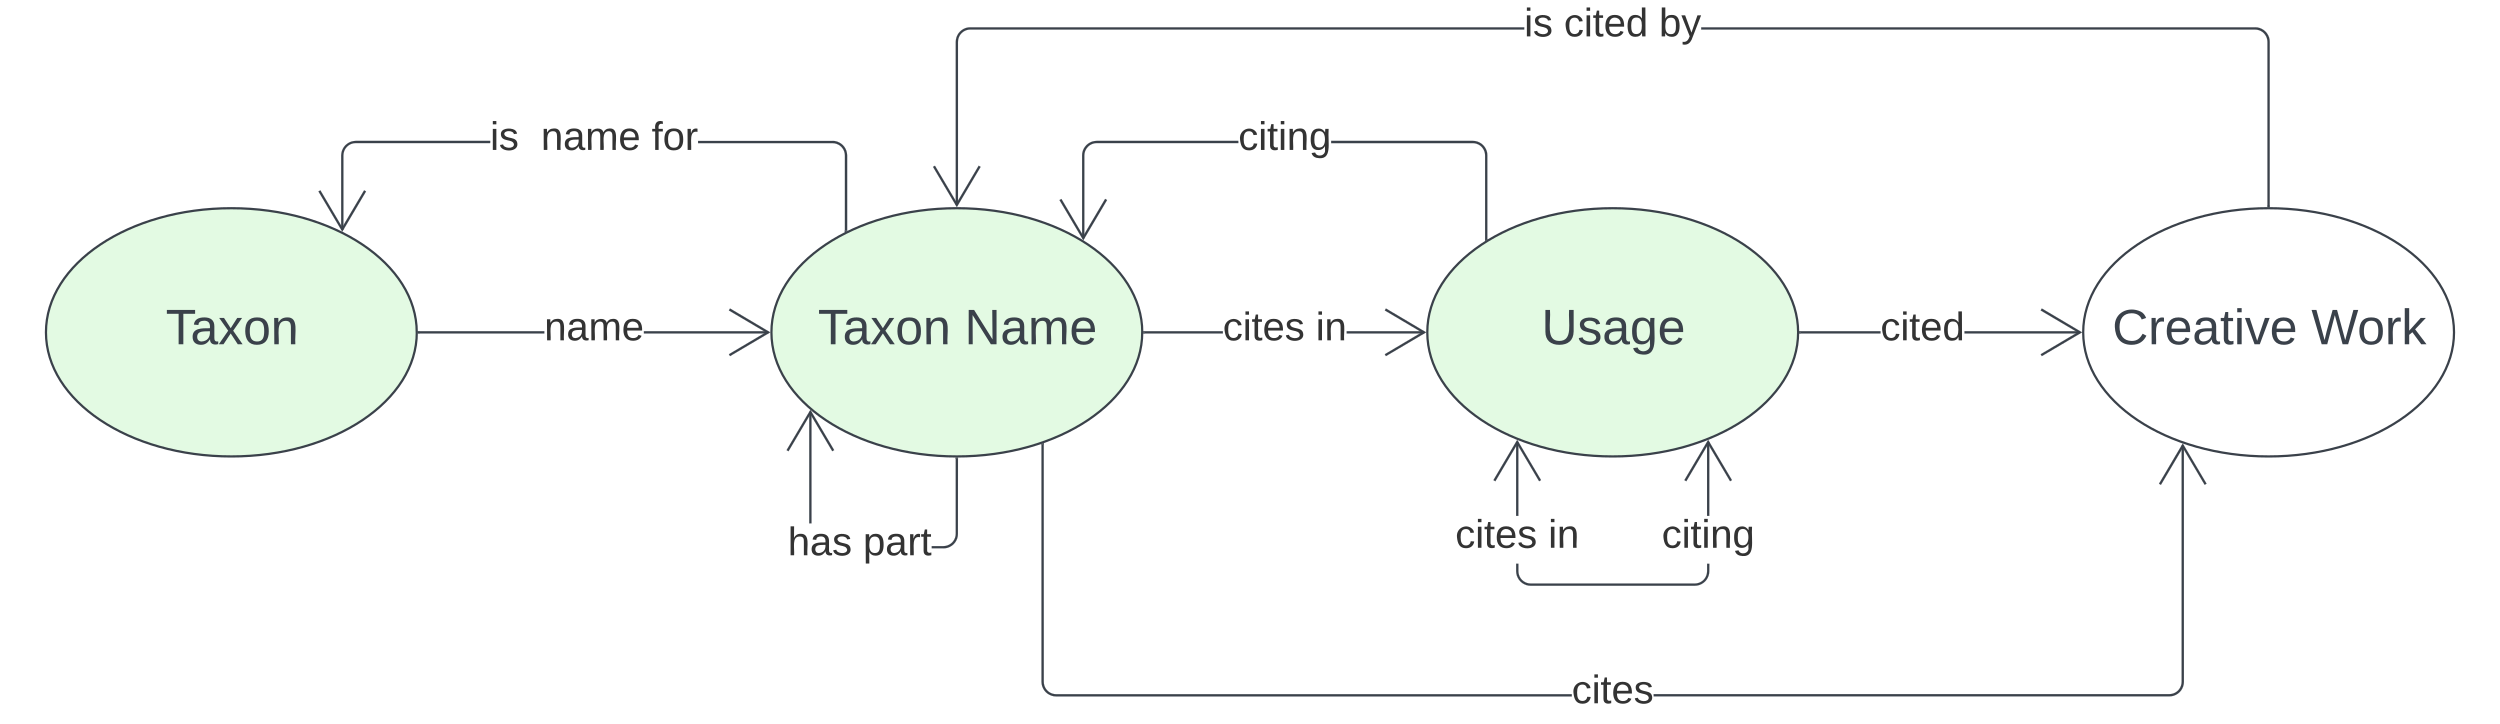
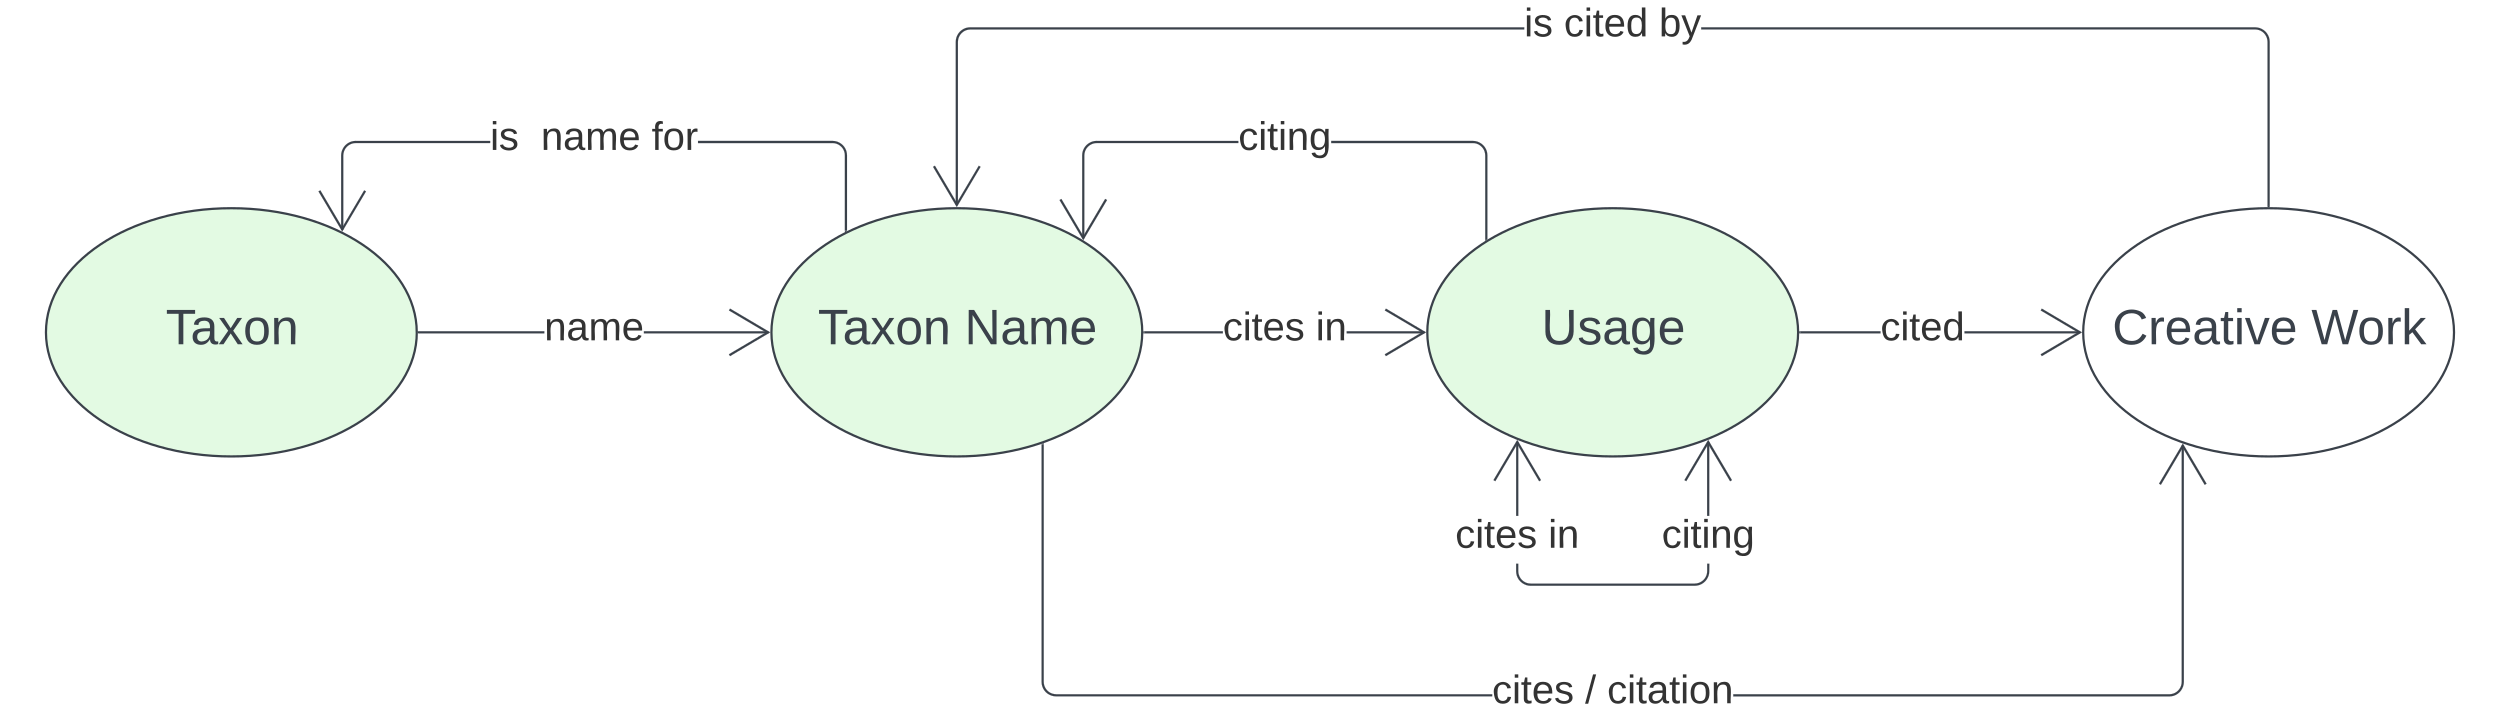
<svg xmlns="http://www.w3.org/2000/svg" xmlns:ns1="lucid" xmlns:xlink="http://www.w3.org/1999/xlink" width="1114.61" height="322.67">
  <g transform="translate(164.5797 -1384.667)" ns1:page-tab-id="HL~FUUcs325_">
    <path d="M-500 1000h1500v1000H-500z" fill="#fff" />
    <path d="M929.53 1532.84c0 30.56-37 55.33-82.67 55.33-45.65 0-82.66-24.77-82.66-55.33s37-55.34 82.66-55.34 82.67 24.78 82.67 55.34z" stroke="#3a414a" fill="#fff" />
    <use xlink:href="#a" transform="matrix(1,0,0,1,769.197,1482.503) translate(8 55.65278)" />
    <use xlink:href="#b" transform="matrix(1,0,0,1,769.197,1482.503) translate(96.7037 55.65278)" />
    <path d="M21.25 1532.84c0 30.56-37 55.33-82.66 55.33-45.67 0-82.68-24.77-82.68-55.33s37-55.34 82.67-55.34c45.64 0 82.65 24.78 82.65 55.34z" stroke="#3a414a" fill="#e3fae3" />
    <use xlink:href="#c" transform="matrix(1,0,0,1,-139.0797,1482.503) translate(48.40123 55.65278)" />
    <path d="M637.1 1532.84c0 30.56-37 55.33-82.66 55.33s-82.67-24.77-82.67-55.33 37-55.34 82.67-55.34c45.65 0 82.66 24.78 82.66 55.34z" stroke="#3a414a" fill="#e3fae3" />
    <use xlink:href="#d" transform="matrix(1,0,0,1,476.7714,1482.503) translate(45.9321 55.65278)" />
    <path d="M344.68 1532.84c0 30.56-37 55.33-82.67 55.33-45.64 0-82.65-24.77-82.65-55.33s37-55.34 82.66-55.34c45.67 0 82.68 24.78 82.68 55.34z" stroke="#3a414a" fill="#e3fae3" />
    <use xlink:href="#e" transform="matrix(1,0,0,1,184.3458,1482.503) translate(15.74691 55.65278)" />
    <use xlink:href="#f" transform="matrix(1,0,0,1,184.3458,1482.503) translate(81.11728 55.65278)" />
-     <path d="M78.1 1533.34H22.25v-1H78.1zm99.84 0H122.5v-1h55.44z" stroke="#3a414a" stroke-width=".05" fill="#3a414a" />
-     <path d="M22.27 1533.34h-.53v-1h.53z" fill="#3a414a" />
-     <path d="M22.3 1533.36h-.6l.03-.52-.02-.53h.6zm-.54-1l.02.48-.02.47h.48v-.94zM178.84 1532.84l-17.94 10.6-.5-.85 16.48-9.76-16.5-9.75.52-.88z" stroke="#3a414a" stroke-width=".05" fill="#3a414a" />
+     <path d="M78.1 1533.3H22.25v-.94H78.1zm99.84 0H122.5v-.94h55.44z" stroke="#3a414a" stroke-width=".05" fill="#3a414a" />
+     <path d="M22.27 1533.3h-.53v-.94h.53z" fill="#3a414a" />
+     <path stroke="#3a414a" stroke-width=".05" fill="#3a414a" />
+     <path d="M178.8 1532.84l-17.9 10.6-.5-.83 16.53-9.76-16.52-9.77.5-.82z" stroke="#3a414a" stroke-width=".05" fill="#3a414a" />
    <use xlink:href="#g" transform="matrix(1,0,0,1,78.1022,1522.17) translate(0 14.22222)" />
-     <path d="M380.62 1533.34h-34.94v-1h34.94zm89.74 0h-34.53v-1h34.53z" stroke="#3a414a" stroke-width=".05" fill="#3a414a" />
-     <path d="M345.7 1533.34h-.54l.02-.5v-.5h.5z" fill="#3a414a" />
-     <path d="M345.72 1533.36h-.58v-1.05h.58zm-.53-1v.95h.47v-.94zM471.27 1532.84l-17.94 10.6-.5-.85 16.48-9.76-16.48-9.75.5-.88z" stroke="#3a414a" stroke-width=".05" fill="#3a414a" />
+     <path d="M380.62 1533.3h-34.94v-.94h34.94zm89.74 0h-34.53v-.94h34.53z" stroke="#3a414a" stroke-width=".05" fill="#3a414a" />
+     <path d="M345.7 1533.3h-.53v-.94h.52z" fill="#3a414a" />
+     <path stroke="#3a414a" stroke-width=".05" fill="#3a414a" />
+     <path d="M471.22 1532.84l-17.9 10.6-.5-.83 16.54-9.76-16.53-9.77.5-.82z" stroke="#3a414a" stroke-width=".05" fill="#3a414a" />
    <use xlink:href="#h" transform="matrix(1,0,0,1,380.6204,1522.17) translate(0.005 14.22222)" />
    <use xlink:href="#i" transform="matrix(1,0,0,1,380.6204,1522.17) translate(41.4371 14.22222)" />
-     <path d="M597.5 1639.35l-.08 1-.24 1-.4.94-.52.86-.66.77-.78.66-.87.53-.94.4-.98.23-1 .07h-73.17l-1-.07-1-.24-.93-.4-.87-.53-.78-.67-.66-.78-.52-.87-.4-.94-.23-1-.08-1V1636h1v3.3l.07.9.2.83.33.8.45.74.56.65.66.56.73.45.8.33.84.2.9.07h73.08l.88-.07.84-.2.8-.33.73-.45.66-.56.55-.65.45-.74.33-.8.2-.84.07-.9v-3.3h1zm0-24.68h-1v-32.98h1zm-85.13 0h-1v-32.98h1z" stroke="#3a414a" stroke-width=".05" fill="#3a414a" />
-     <path d="M607.6 1598.72l-.85.5-9.75-16.48-9.75 16.5-.86-.52 10.6-17.94zM522.48 1598.72l-.86.5-9.75-16.48-9.75 16.5-.86-.52 10.6-17.94z" stroke="#3a414a" stroke-width=".05" fill="#3a414a" />
+     <path d="M597.48 1639.35l-.08 1-.24 1-.4.92-.52.87-.66.77-.77.67-.86.53-.94.4-1 .23-.98.08h-73.17l-1-.07-.98-.24-.94-.4-.87-.53-.77-.66-.67-.76-.53-.87-.4-.93-.23-1-.08-1V1636h.94v3.32l.07.88.22.84.33.8.45.74.56.66.66.56.74.46.8.33.85.2.9.06h73.08l.9-.07.83-.2.8-.34.75-.46.66-.56.57-.66.45-.74.34-.8.2-.84.07-.88V1636h.95zm0-24.68h-.95v-32.98h.95zm-85.14 0h-.95v-32.98h.94z" stroke="#3a414a" stroke-width=".05" fill="#3a414a" />
+     <path d="M607.6 1598.73l-.83.5-9.77-16.54-9.77 16.52-.82-.5 10.6-17.9zM522.46 1598.73l-.82.5-9.77-16.54-9.77 16.52-.82-.5 10.6-17.9z" stroke="#3a414a" stroke-width=".05" fill="#3a414a" />
    <use xlink:href="#h" transform="matrix(1,0,0,1,484.2644,1614.667) translate(0 14.22222)" />
    <use xlink:href="#i" transform="matrix(1,0,0,1,484.2644,1614.667) translate(41.4321 14.22222)" />
    <use xlink:href="#j" transform="matrix(1,0,0,1,576.3102,1614.667) translate(0.005 14.22222)" />
-     <path d="M673.83 1533.34H638.1v-1h35.73zm88.96 0h-51.5v-1h51.5z" stroke="#3a414a" stroke-width=".05" fill="#3a414a" />
-     <path d="M638.12 1533.34h-.53v-1h.52z" fill="#3a414a" />
-     <path d="M638.14 1533.36h-.58l.02-.52v-.53h.56zm-.52-1v.95h.47v-.94zM763.7 1532.84l-17.95 10.6-.5-.85 16.48-9.76-16.5-9.75.52-.88z" stroke="#3a414a" stroke-width=".05" fill="#3a414a" />
+     <path d="M673.83 1533.3H638.1v-.94h35.73zm88.96 0h-51.5v-.94h51.5z" stroke="#3a414a" stroke-width=".05" fill="#3a414a" />
+     <path d="M638.12 1533.3h-.53v-.94h.52z" fill="#3a414a" />
+     <path stroke="#3a414a" stroke-width=".05" fill="#3a414a" />
+     <path d="M763.65 1532.84l-17.9 10.6-.5-.83 16.53-9.76-16.52-9.77.48-.82z" stroke="#3a414a" stroke-width=".05" fill="#3a414a" />
    <use xlink:href="#k" transform="matrix(1,0,0,1,673.831,1522.17) translate(0 14.22222)" />
-     <path d="M493.08 1447.54l1 .24.94.4.87.52.76.66.66.78.54.87.4.95.23 1 .06 1v37.35h-1v-37.32l-.06-.88-.2-.84-.34-.8-.45-.73-.55-.66-.65-.56-.74-.44-.8-.33-.83-.2-.88-.07h-63.13v-1h63.16zm-105.54.92H324.4l-.87.07-.84.2-.8.33-.74.45-.66.57-.56.66-.45.73-.34.8-.2.84-.07.88v36.9h-1v-36.94l.07-1 .24-1 .4-.93.53-.86.66-.78.77-.66.87-.53.94-.4 1-.23 1-.08h63.16z" stroke="#3a414a" stroke-width=".05" fill="#3a414a" />
-     <path d="M498.56 1491.48l-1 .64v-.83h1z" fill="#3a414a" />
-     <path d="M498.6 1491.5l-1.06.67v-.9h1.05zm-1-.18v.76l.94-.6v-.16zM329 1473.86l-10.6 17.94-10.62-17.94.86-.5 9.75 16.48 9.74-16.5z" stroke="#3a414a" stroke-width=".05" fill="#3a414a" />
+     <path d="M493.08 1447.56l1 .24.93.4.87.52.77.66.67.77.54.87.4.94.22 1 .08.98v37.36h-.95v-37.32l-.08-.88-.2-.85-.33-.8-.47-.74-.56-.64-.66-.57-.73-.46-.8-.33-.84-.2-.88-.06h-63.13v-.95h63.16zm-105.54.88H324.4l-.87.07-.85.2-.8.34-.74.45-.65.56-.58.65-.45.75-.33.8-.2.85-.07.88v36.9h-.95v-36.94l.07-1 .23-.98.4-.94.52-.87.66-.77.78-.66.87-.53.94-.4.98-.24 1-.07h63.16z" stroke="#3a414a" stroke-width=".05" fill="#3a414a" />
+     <path d="M498.54 1491.5l-.95.6v-.8h.94z" fill="#3a414a" />
+     <path stroke="#3a414a" stroke-width=".05" fill="#3a414a" />
+     <path d="M328.98 1473.85l-10.6 17.9-10.58-17.9.82-.5 9.77 16.54 9.76-16.54z" stroke="#3a414a" stroke-width=".05" fill="#3a414a" />
    <use xlink:href="#j" transform="matrix(1,0,0,1,387.5365,1437.294) translate(0 14.22222)" />
-     <path d="M207.6 1447.54l1 .24.94.4.87.52.78.66.67.78.53.87.4.95.23 1 .1 1v33.5h-1V1454l-.08-.88-.2-.84-.33-.8-.46-.73-.56-.66-.66-.56-.74-.44-.8-.33-.83-.2-.88-.07h-59.93v-1h59.97zm-153.65.92H-5.97l-.88.07-.84.2-.8.33-.72.45-.66.57-.56.66-.45.73-.32.8-.2.84-.07.88v33.07h-1v-33.1l.1-1 .23-1 .4-.94.52-.86.66-.78.8-.66.86-.53.94-.4 1-.23 1-.08h59.95z" stroke="#3a414a" stroke-width=".05" fill="#3a414a" />
-     <path d="M213.1 1487.72l-1 .48v-.75h1z" fill="#3a414a" />
-     <path d="M213.1 1487.73l-1.04.5v-.8h1.05zm-1-.26v.7l.96-.47v-.23zM-1.38 1470.02l-10.6 17.94-10.62-17.94.86-.5L-12 1486l9.76-16.5z" stroke="#3a414a" stroke-width=".05" fill="#3a414a" />
+     <path d="M207.6 1447.56l1 .24.93.4.86.52.77.66.66.77.53.87.4.94.22 1 .08.98v33.52h-.95v-33.48l-.06-.88-.2-.85-.33-.8-.44-.74-.57-.64-.67-.57-.74-.46-.8-.33-.85-.2-.88-.06h-59.93v-.95h59.97zm-153.65.88H-5.97l-.9.07-.83.2-.8.34-.74.45-.66.56-.56.65-.45.75-.34.8-.2.85-.08.88v33.07h-.95v-33.1l.08-1 .25-1 .4-.93.52-.87.66-.77.77-.66.87-.53.94-.4 1-.24 1-.07h59.95z" stroke="#3a414a" stroke-width=".05" fill="#3a414a" />
+     <path d="M213.06 1487.73l-.95.46v-.75h.96z" fill="#3a414a" />
+     <path stroke="#3a414a" stroke-width=".05" fill="#3a414a" />
+     <path d="M-1.4 1470l-10.6 17.9-10.58-17.9.82-.48 9.77 16.53 9.78-16.53z" stroke="#3a414a" stroke-width=".05" fill="#3a414a" />
    <use xlink:href="#l" transform="matrix(1,0,0,1,53.95252,1437.294) translate(0 14.22222)" />
    <use xlink:href="#m" transform="matrix(1,0,0,1,53.95252,1437.294) translate(22.66667 14.22222)" />
    <use xlink:href="#n" transform="matrix(1,0,0,1,53.95252,1437.294) translate(72 14.22222)" />
-     <path d="M300.78 1688.65l.07.88.2.84.33.8.45.73.56.65.65.57.73.45.8.33.84.2.88.07h229.9v1H306.25l-1-.08-1-.25-.93-.4-.87-.52-.78-.67-.66-.77-.53-.88-.4-.94-.24-1-.08-1v-105.8h1zm508.32.04l-.08.98-.24 1-.4.94-.52.87-.66.76-.78.67-.87.53-.94.4-1 .23-.98.07H572.7v-1h229.88l.88-.07.84-.2.8-.33.73-.45.66-.56.55-.66.45-.74.33-.8.2-.83.07-.88V1583.3h1z" stroke="#3a414a" stroke-width=".05" fill="#3a414a" />
-     <path d="M300.78 1582.9h-1v-.35l1-.34z" fill="#3a414a" />
-     <path d="M300.8 1582.92h-1.05v-.4l1.06-.35zm-1-.35v.3h.95v-.63zM819.2 1600.32l-.85.5-9.75-16.48-9.75 16.5-.86-.52 10.6-17.94z" stroke="#3a414a" stroke-width=".05" fill="#3a414a" />
-     <use xlink:href="#o" transform="matrix(1,0,0,1,536.1921,1684) translate(0 14.22222)" />
-     <path d="M841.88 1396.9l1 .25.94.4.86.52.78.67.66.77.54.88.4.94.23 1 .06 1v73.18h-1v-73.15l-.07-.88-.2-.84-.34-.8-.45-.73-.55-.65-.65-.57-.74-.45-.8-.33-.84-.2-.88-.07H593.9v-1h246.98zm-326.9.93H268.03l-.88.07-.84.2-.78.33-.74.45-.65.56-.57.66-.45.74-.32.8-.2.83-.07.88v72.74h-1v-72.8l.1-.98.23-1 .4-.94.52-.87.67-.76.77-.67.86-.53.94-.4 1-.23 1-.07h246.98z" stroke="#3a414a" stroke-width=".05" fill="#3a414a" />
-     <path d="M847.36 1477.02l-.5-.02-.5.02v-.53h1z" fill="#3a414a" />
-     <path d="M847.4 1477.04h-1.06v-.58h1.05zm-1-.52v.47l.46-.02h.48v-.46zM272.62 1459.06l-10.6 17.94-10.62-17.94.86-.5 9.75 16.48 9.76-16.5z" stroke="#3a414a" stroke-width=".05" fill="#3a414a" />
-     <use xlink:href="#p" transform="matrix(1,0,0,1,514.9813,1386.667) translate(0 14.22222)" />
-     <use xlink:href="#q" transform="matrix(1,0,0,1,514.9813,1386.667) translate(17.7284 14.22222)" />
-     <use xlink:href="#r" transform="matrix(1,0,0,1,514.9813,1386.667) translate(60.14815 14.22222)" />
-     <path d="M262.5 1622.7l-.07 1-.23.98-.4.94-.53.87-.66.77-.77.66-.87.53-.94.4-1 .23-1 .07h-5.2v-1h5.17l.87-.07.84-.2.8-.33.74-.45.66-.56.56-.66.45-.73.34-.8.2-.84.07-.88v-33.48h1zm-65.28-4.7h-1v-49.7h1z" stroke="#3a414a" stroke-width=".05" fill="#3a414a" />
-     <path d="M262 1588.67l.5-.02v.53h-1v-.53z" fill="#3a414a" />
-     <path d="M262 1588.64h.54v.57h-1.05v-.57zm-.46.52h.95v-.48h-.96zM207.33 1585.34l-.86.5-9.75-16.47-9.75 16.48-.86-.5 10.62-17.95z" stroke="#3a414a" stroke-width=".05" fill="#3a414a" />
+     <path d="M300.75 1688.65l.07.88.2.84.34.8.45.74.57.67.66.57.74.45.8.32.85.2.88.07h194.4v.94H306.25l-1-.08-.98-.23-.94-.4-.87-.52-.77-.65-.66-.78-.53-.86-.38-.93-.24-1-.07-1v-105.8h.95zm508.32.03l-.08 1-.24 1-.4.93-.52.87-.66.78-.77.66-.86.54-.94.4-1 .22-.98.08H608.2v-.95h194.38l.88-.08.84-.2.8-.33.75-.46.65-.57.57-.66.45-.73.33-.8.2-.84.07-.88V1583.3h.95z" stroke="#3a414a" stroke-width=".05" fill="#3a414a" />
+     <path d="M300.75 1582.9h-.94v-.36l.95-.33z" fill="#3a414a" />
+     <path stroke="#3a414a" stroke-width=".05" fill="#3a414a" />
+     <path d="M819.2 1600.33l-.83.5-9.77-16.54-9.77 16.52-.82-.5 10.6-17.9z" stroke="#3a414a" stroke-width=".05" fill="#3a414a" />
+     <use xlink:href="#h" transform="matrix(1,0,0,1,500.6859,1684) translate(0 14.22222)" />
+     <use xlink:href="#o" transform="matrix(1,0,0,1,500.6859,1684) translate(41.4321 14.22222)" />
+     <use xlink:href="#p" transform="matrix(1,0,0,1,500.6859,1684) translate(51.30864 14.22222)" />
+     <path d="M841.88 1396.94l1 .23.92.4.87.52.77.65.66.78.53.86.4.93.23 1 .08 1v73.17h-.95v-73.15l-.08-.88-.2-.84-.34-.8-.45-.74-.56-.67-.66-.57-.73-.45-.8-.32-.84-.2-.88-.07H593.9v-.94h246.98zm-326.9.87H268.03l-.88.08-.84.2-.8.33-.73.46-.66.57-.56.66-.45.73-.34.8-.2.84-.07.88v72.74h-.96v-72.78l.08-1 .23-1 .4-.93.52-.87.66-.78.78-.66.87-.54.94-.4 1-.22 1-.08h246.98z" stroke="#3a414a" stroke-width=".05" fill="#3a414a" />
+     <path d="M847.34 1477.02l-.48-.02-.47.02v-.53h.94z" fill="#3a414a" />
+     <path stroke="#3a414a" stroke-width=".05" fill="#3a414a" />
+     <path d="M272.6 1459.05l-10.6 17.9-10.58-17.9.82-.5 9.77 16.54 9.8-16.54z" stroke="#3a414a" stroke-width=".05" fill="#3a414a" />
    <g>
-       <use xlink:href="#s" transform="matrix(1,0,0,1,186.658,1618.003) translate(0 14.22222)" />
-       <use xlink:href="#t" transform="matrix(1,0,0,1,186.658,1618.003) translate(33.58025 14.22222)" />
+       <use xlink:href="#q" transform="matrix(1,0,0,1,514.9813,1386.667) translate(0 14.22222)" />
+       <use xlink:href="#r" transform="matrix(1,0,0,1,514.9813,1386.667) translate(17.7284 14.22222)" />
+       <use xlink:href="#s" transform="matrix(1,0,0,1,514.9813,1386.667) translate(60.14815 14.22222)" />
    </g>
    <defs>
-       <path fill="#3a414a" d="M212-179c-10-28-35-45-73-45-59 0-87 40-87 99 0 60 29 101 89 101 43 0 62-24 78-52l27 14C228-24 195 4 139 4 59 4 22-46 18-125c-6-104 99-153 187-111 19 9 31 26 39 46" id="u" />
-       <path fill="#3a414a" d="M114-163C36-179 61-72 57 0H25l-1-190h30c1 12-1 29 2 39 6-27 23-49 58-41v29" id="v" />
-       <path fill="#3a414a" d="M100-194c63 0 86 42 84 106H49c0 40 14 67 53 68 26 1 43-12 49-29l28 8c-11 28-37 45-77 45C44 4 14-33 15-96c1-61 26-98 85-98zm52 81c6-60-76-77-97-28-3 7-6 17-6 28h103" id="w" />
-       <path fill="#3a414a" d="M141-36C126-15 110 5 73 4 37 3 15-17 15-53c-1-64 63-63 125-63 3-35-9-54-41-54-24 1-41 7-42 31l-33-3c5-37 33-52 76-52 45 0 72 20 72 64v82c-1 20 7 32 28 27v20c-31 9-61-2-59-35zM48-53c0 20 12 33 32 33 41-3 63-29 60-74-43 2-92-5-92 41" id="x" />
-       <path fill="#3a414a" d="M59-47c-2 24 18 29 38 22v24C64 9 27 4 27-40v-127H5v-23h24l9-43h21v43h35v23H59v120" id="y" />
-       <path fill="#3a414a" d="M24-231v-30h32v30H24zM24 0v-190h32V0H24" id="z" />
-       <path fill="#3a414a" d="M108 0H70L1-190h34L89-25l56-165h34" id="A" />
+       <path fill="#3a414a" d="M212-179c-10-28-35-45-73-45-59 0-87 40-87 99 0 60 29 101 89 101 43 0 62-24 78-52l27 14C228-24 195 4 139 4 59 4 22-46 18-125c-6-104 99-153 187-111 19 9 31 26 39 46" id="t" />
+       <path fill="#3a414a" d="M114-163C36-179 61-72 57 0H25l-1-190h30c1 12-1 29 2 39 6-27 23-49 58-41v29" id="u" />
+       <path fill="#3a414a" d="M100-194c63 0 86 42 84 106H49c0 40 14 67 53 68 26 1 43-12 49-29l28 8c-11 28-37 45-77 45C44 4 14-33 15-96c1-61 26-98 85-98zm52 81c6-60-76-77-97-28-3 7-6 17-6 28h103" id="v" />
+       <path fill="#3a414a" d="M141-36C126-15 110 5 73 4 37 3 15-17 15-53c-1-64 63-63 125-63 3-35-9-54-41-54-24 1-41 7-42 31l-33-3c5-37 33-52 76-52 45 0 72 20 72 64v82c-1 20 7 32 28 27v20c-31 9-61-2-59-35zM48-53c0 20 12 33 32 33 41-3 63-29 60-74-43 2-92-5-92 41" id="w" />
+       <path fill="#3a414a" d="M59-47c-2 24 18 29 38 22v24C64 9 27 4 27-40v-127H5v-23h24l9-43h21v43h35v23H59v120" id="x" />
+       <path fill="#3a414a" d="M24-231v-30h32v30H24zM24 0v-190h32V0H24" id="y" />
+       <path fill="#3a414a" d="M108 0H70L1-190h34L89-25l56-165h34" id="z" />
      <g id="a">
-         <use transform="matrix(0.0617284,0,0,0.0617284,0,0)" xlink:href="#u" />
-         <use transform="matrix(0.0617284,0,0,0.0617284,15.98765,0)" xlink:href="#v" />
-         <use transform="matrix(0.0617284,0,0,0.0617284,23.33333,0)" xlink:href="#w" />
-         <use transform="matrix(0.0617284,0,0,0.0617284,35.67901,0)" xlink:href="#x" />
-         <use transform="matrix(0.0617284,0,0,0.0617284,48.02469,0)" xlink:href="#y" />
-         <use transform="matrix(0.0617284,0,0,0.0617284,54.19753,0)" xlink:href="#z" />
-         <use transform="matrix(0.0617284,0,0,0.0617284,59.07407,0)" xlink:href="#A" />
-         <use transform="matrix(0.0617284,0,0,0.0617284,70.18519,0)" xlink:href="#w" />
-       </g>
-       <path fill="#3a414a" d="M266 0h-40l-56-210L115 0H75L2-248h35L96-30l15-64 43-154h32l59 218 59-218h35" id="B" />
-       <path fill="#3a414a" d="M100-194c62-1 85 37 85 99 1 63-27 99-86 99S16-35 15-95c0-66 28-99 85-99zM99-20c44 1 53-31 53-75 0-43-8-75-51-75s-53 32-53 75 10 74 51 75" id="C" />
-       <path fill="#3a414a" d="M143 0L79-87 56-68V0H24v-261h32v163l83-92h37l-77 82L181 0h-38" id="D" />
+         <use transform="matrix(0.0617284,0,0,0.0617284,0,0)" xlink:href="#t" />
+         <use transform="matrix(0.0617284,0,0,0.0617284,15.98765,0)" xlink:href="#u" />
+         <use transform="matrix(0.0617284,0,0,0.0617284,23.33333,0)" xlink:href="#v" />
+         <use transform="matrix(0.0617284,0,0,0.0617284,35.67901,0)" xlink:href="#w" />
+         <use transform="matrix(0.0617284,0,0,0.0617284,48.02469,0)" xlink:href="#x" />
+         <use transform="matrix(0.0617284,0,0,0.0617284,54.19753,0)" xlink:href="#y" />
+         <use transform="matrix(0.0617284,0,0,0.0617284,59.07407,0)" xlink:href="#z" />
+         <use transform="matrix(0.0617284,0,0,0.0617284,70.18519,0)" xlink:href="#v" />
+       </g>
+       <path fill="#3a414a" d="M266 0h-40l-56-210L115 0H75L2-248h35L96-30l15-64 43-154h32l59 218 59-218h35" id="A" />
+       <path fill="#3a414a" d="M100-194c62-1 85 37 85 99 1 63-27 99-86 99S16-35 15-95c0-66 28-99 85-99zM99-20c44 1 53-31 53-75 0-43-8-75-51-75s-53 32-53 75 10 74 51 75" id="B" />
+       <path fill="#3a414a" d="M143 0L79-87 56-68V0H24v-261h32v163l83-92h37l-77 82L181 0h-38" id="C" />
      <g id="b">
-         <use transform="matrix(0.0617284,0,0,0.0617284,0,0)" xlink:href="#B" />
-         <use transform="matrix(0.0617284,0,0,0.0617284,20.49383,0)" xlink:href="#C" />
-         <use transform="matrix(0.0617284,0,0,0.0617284,32.83951,0)" xlink:href="#v" />
-         <use transform="matrix(0.0617284,0,0,0.0617284,40.18519,0)" xlink:href="#D" />
-       </g>
-       <path fill="#3a414a" d="M127-220V0H93v-220H8v-28h204v28h-85" id="E" />
-       <path fill="#3a414a" d="M141 0L90-78 38 0H4l68-98-65-92h35l48 74 47-74h35l-64 92 68 98h-35" id="F" />
-       <path fill="#3a414a" d="M117-194c89-4 53 116 60 194h-32v-121c0-31-8-49-39-48C34-167 62-67 57 0H25l-1-190h30c1 10-1 24 2 32 11-22 29-35 61-36" id="G" />
+         <use transform="matrix(0.0617284,0,0,0.0617284,0,0)" xlink:href="#A" />
+         <use transform="matrix(0.0617284,0,0,0.0617284,20.49383,0)" xlink:href="#B" />
+         <use transform="matrix(0.0617284,0,0,0.0617284,32.83951,0)" xlink:href="#u" />
+         <use transform="matrix(0.0617284,0,0,0.0617284,40.18519,0)" xlink:href="#C" />
+       </g>
+       <path fill="#3a414a" d="M127-220V0H93v-220H8v-28h204v28h-85" id="D" />
+       <path fill="#3a414a" d="M141 0L90-78 38 0H4l68-98-65-92h35l48 74 47-74h35l-64 92 68 98h-35" id="E" />
+       <path fill="#3a414a" d="M117-194c89-4 53 116 60 194h-32v-121c0-31-8-49-39-48C34-167 62-67 57 0H25l-1-190h30c1 10-1 24 2 32 11-22 29-35 61-36" id="F" />
      <g id="c">
-         <use transform="matrix(0.0617284,0,0,0.0617284,0,0)" xlink:href="#E" />
-         <use transform="matrix(0.0617284,0,0,0.0617284,11.04938,0)" xlink:href="#x" />
-         <use transform="matrix(0.0617284,0,0,0.0617284,23.39506,0)" xlink:href="#F" />
-         <use transform="matrix(0.0617284,0,0,0.0617284,34.50617,0)" xlink:href="#C" />
-         <use transform="matrix(0.0617284,0,0,0.0617284,46.85185,0)" xlink:href="#G" />
-       </g>
-       <path fill="#3a414a" d="M232-93c-1 65-40 97-104 97C67 4 28-28 28-90v-158h33c8 89-33 224 67 224 102 0 64-133 71-224h33v155" id="H" />
-       <path fill="#3a414a" d="M135-143c-3-34-86-38-87 0 15 53 115 12 119 90S17 21 10-45l28-5c4 36 97 45 98 0-10-56-113-15-118-90-4-57 82-63 122-42 12 7 21 19 24 35" id="I" />
-       <path fill="#3a414a" d="M177-190C167-65 218 103 67 71c-23-6-38-20-44-43l32-5c15 47 100 32 89-28v-30C133-14 115 1 83 1 29 1 15-40 15-95c0-56 16-97 71-98 29-1 48 16 59 35 1-10 0-23 2-32h30zM94-22c36 0 50-32 50-73 0-42-14-75-50-75-39 0-46 34-46 75s6 73 46 73" id="J" />
+         <use transform="matrix(0.0617284,0,0,0.0617284,0,0)" xlink:href="#D" />
+         <use transform="matrix(0.0617284,0,0,0.0617284,11.04938,0)" xlink:href="#w" />
+         <use transform="matrix(0.0617284,0,0,0.0617284,23.39506,0)" xlink:href="#E" />
+         <use transform="matrix(0.0617284,0,0,0.0617284,34.50617,0)" xlink:href="#B" />
+         <use transform="matrix(0.0617284,0,0,0.0617284,46.85185,0)" xlink:href="#F" />
+       </g>
+       <path fill="#3a414a" d="M232-93c-1 65-40 97-104 97C67 4 28-28 28-90v-158h33c8 89-33 224 67 224 102 0 64-133 71-224h33v155" id="G" />
+       <path fill="#3a414a" d="M135-143c-3-34-86-38-87 0 15 53 115 12 119 90S17 21 10-45l28-5c4 36 97 45 98 0-10-56-113-15-118-90-4-57 82-63 122-42 12 7 21 19 24 35" id="H" />
+       <path fill="#3a414a" d="M177-190C167-65 218 103 67 71c-23-6-38-20-44-43l32-5c15 47 100 32 89-28v-30C133-14 115 1 83 1 29 1 15-40 15-95c0-56 16-97 71-98 29-1 48 16 59 35 1-10 0-23 2-32h30zM94-22c36 0 50-32 50-73 0-42-14-75-50-75-39 0-46 34-46 75s6 73 46 73" id="I" />
      <g id="d">
-         <use transform="matrix(0.0617284,0,0,0.0617284,0,0)" xlink:href="#H" />
-         <use transform="matrix(0.0617284,0,0,0.0617284,15.98765,0)" xlink:href="#I" />
-         <use transform="matrix(0.0617284,0,0,0.0617284,27.09877,0)" xlink:href="#x" />
-         <use transform="matrix(0.0617284,0,0,0.0617284,39.44444,0)" xlink:href="#J" />
-         <use transform="matrix(0.0617284,0,0,0.0617284,51.79012,0)" xlink:href="#w" />
+         <use transform="matrix(0.0617284,0,0,0.0617284,0,0)" xlink:href="#G" />
+         <use transform="matrix(0.0617284,0,0,0.0617284,15.98765,0)" xlink:href="#H" />
+         <use transform="matrix(0.0617284,0,0,0.0617284,27.09877,0)" xlink:href="#w" />
+         <use transform="matrix(0.0617284,0,0,0.0617284,39.44444,0)" xlink:href="#I" />
+         <use transform="matrix(0.0617284,0,0,0.0617284,51.79012,0)" xlink:href="#v" />
      </g>
      <g id="e">
-         <use transform="matrix(0.0617284,0,0,0.0617284,0,0)" xlink:href="#E" />
-         <use transform="matrix(0.0617284,0,0,0.0617284,11.04938,0)" xlink:href="#x" />
-         <use transform="matrix(0.0617284,0,0,0.0617284,23.39506,0)" xlink:href="#F" />
-         <use transform="matrix(0.0617284,0,0,0.0617284,34.50617,0)" xlink:href="#C" />
-         <use transform="matrix(0.0617284,0,0,0.0617284,46.85185,0)" xlink:href="#G" />
-       </g>
-       <path fill="#3a414a" d="M190 0L58-211 59 0H30v-248h39L202-35l-2-213h31V0h-41" id="K" />
-       <path fill="#3a414a" d="M210-169c-67 3-38 105-44 169h-31v-121c0-29-5-50-35-48C34-165 62-65 56 0H25l-1-190h30c1 10-1 24 2 32 10-44 99-50 107 0 11-21 27-35 58-36 85-2 47 119 55 194h-31v-121c0-29-5-49-35-48" id="L" />
+         <use transform="matrix(0.0617284,0,0,0.0617284,0,0)" xlink:href="#D" />
+         <use transform="matrix(0.0617284,0,0,0.0617284,11.04938,0)" xlink:href="#w" />
+         <use transform="matrix(0.0617284,0,0,0.0617284,23.39506,0)" xlink:href="#E" />
+         <use transform="matrix(0.0617284,0,0,0.0617284,34.50617,0)" xlink:href="#B" />
+         <use transform="matrix(0.0617284,0,0,0.0617284,46.85185,0)" xlink:href="#F" />
+       </g>
+       <path fill="#3a414a" d="M190 0L58-211 59 0H30v-248h39L202-35l-2-213h31V0h-41" id="J" />
+       <path fill="#3a414a" d="M210-169c-67 3-38 105-44 169h-31v-121c0-29-5-50-35-48C34-165 62-65 56 0H25l-1-190h30c1 10-1 24 2 32 10-44 99-50 107 0 11-21 27-35 58-36 85-2 47 119 55 194h-31v-121c0-29-5-49-35-48" id="K" />
      <g id="f">
-         <use transform="matrix(0.0617284,0,0,0.0617284,0,0)" xlink:href="#K" />
-         <use transform="matrix(0.0617284,0,0,0.0617284,15.98765,0)" xlink:href="#x" />
-         <use transform="matrix(0.0617284,0,0,0.0617284,28.33333,0)" xlink:href="#L" />
-         <use transform="matrix(0.0617284,0,0,0.0617284,46.79012,0)" xlink:href="#w" />
-       </g>
-       <path fill="#333" d="M117-194c89-4 53 116 60 194h-32v-121c0-31-8-49-39-48C34-167 62-67 57 0H25l-1-190h30c1 10-1 24 2 32 11-22 29-35 61-36" id="M" />
-       <path fill="#333" d="M141-36C126-15 110 5 73 4 37 3 15-17 15-53c-1-64 63-63 125-63 3-35-9-54-41-54-24 1-41 7-42 31l-33-3c5-37 33-52 76-52 45 0 72 20 72 64v82c-1 20 7 32 28 27v20c-31 9-61-2-59-35zM48-53c0 20 12 33 32 33 41-3 63-29 60-74-43 2-92-5-92 41" id="N" />
-       <path fill="#333" d="M210-169c-67 3-38 105-44 169h-31v-121c0-29-5-50-35-48C34-165 62-65 56 0H25l-1-190h30c1 10-1 24 2 32 10-44 99-50 107 0 11-21 27-35 58-36 85-2 47 119 55 194h-31v-121c0-29-5-49-35-48" id="O" />
-       <path fill="#333" d="M100-194c63 0 86 42 84 106H49c0 40 14 67 53 68 26 1 43-12 49-29l28 8c-11 28-37 45-77 45C44 4 14-33 15-96c1-61 26-98 85-98zm52 81c6-60-76-77-97-28-3 7-6 17-6 28h103" id="P" />
+         <use transform="matrix(0.0617284,0,0,0.0617284,0,0)" xlink:href="#J" />
+         <use transform="matrix(0.0617284,0,0,0.0617284,15.98765,0)" xlink:href="#w" />
+         <use transform="matrix(0.0617284,0,0,0.0617284,28.33333,0)" xlink:href="#K" />
+         <use transform="matrix(0.0617284,0,0,0.0617284,46.79012,0)" xlink:href="#v" />
+       </g>
+       <path fill="#333" d="M117-194c89-4 53 116 60 194h-32v-121c0-31-8-49-39-48C34-167 62-67 57 0H25l-1-190h30c1 10-1 24 2 32 11-22 29-35 61-36" id="L" />
+       <path fill="#333" d="M141-36C126-15 110 5 73 4 37 3 15-17 15-53c-1-64 63-63 125-63 3-35-9-54-41-54-24 1-41 7-42 31l-33-3c5-37 33-52 76-52 45 0 72 20 72 64v82c-1 20 7 32 28 27v20c-31 9-61-2-59-35zM48-53c0 20 12 33 32 33 41-3 63-29 60-74-43 2-92-5-92 41" id="M" />
+       <path fill="#333" d="M210-169c-67 3-38 105-44 169h-31v-121c0-29-5-50-35-48C34-165 62-65 56 0H25l-1-190h30c1 10-1 24 2 32 10-44 99-50 107 0 11-21 27-35 58-36 85-2 47 119 55 194h-31v-121c0-29-5-49-35-48" id="N" />
+       <path fill="#333" d="M100-194c63 0 86 42 84 106H49c0 40 14 67 53 68 26 1 43-12 49-29l28 8c-11 28-37 45-77 45C44 4 14-33 15-96c1-61 26-98 85-98zm52 81c6-60-76-77-97-28-3 7-6 17-6 28h103" id="O" />
      <g id="g">
-         <use transform="matrix(0.04938272,0,0,0.04938272,0,0)" xlink:href="#M" />
-         <use transform="matrix(0.04938272,0,0,0.04938272,9.876543,0)" xlink:href="#N" />
-         <use transform="matrix(0.04938272,0,0,0.04938272,19.75309,0)" xlink:href="#O" />
-         <use transform="matrix(0.04938272,0,0,0.04938272,34.51852,0)" xlink:href="#P" />
-       </g>
-       <path fill="#333" d="M96-169c-40 0-48 33-48 73s9 75 48 75c24 0 41-14 43-38l32 2c-6 37-31 61-74 61-59 0-76-41-82-99-10-93 101-131 147-64 4 7 5 14 7 22l-32 3c-4-21-16-35-41-35" id="Q" />
-       <path fill="#333" d="M24-231v-30h32v30H24zM24 0v-190h32V0H24" id="R" />
-       <path fill="#333" d="M59-47c-2 24 18 29 38 22v24C64 9 27 4 27-40v-127H5v-23h24l9-43h21v43h35v23H59v120" id="S" />
-       <path fill="#333" d="M135-143c-3-34-86-38-87 0 15 53 115 12 119 90S17 21 10-45l28-5c4 36 97 45 98 0-10-56-113-15-118-90-4-57 82-63 122-42 12 7 21 19 24 35" id="T" />
+         <use transform="matrix(0.04938272,0,0,0.04938272,0,0)" xlink:href="#L" />
+         <use transform="matrix(0.04938272,0,0,0.04938272,9.876543,0)" xlink:href="#M" />
+         <use transform="matrix(0.04938272,0,0,0.04938272,19.75309,0)" xlink:href="#N" />
+         <use transform="matrix(0.04938272,0,0,0.04938272,34.51852,0)" xlink:href="#O" />
+       </g>
+       <path fill="#333" d="M96-169c-40 0-48 33-48 73s9 75 48 75c24 0 41-14 43-38l32 2c-6 37-31 61-74 61-59 0-76-41-82-99-10-93 101-131 147-64 4 7 5 14 7 22l-32 3c-4-21-16-35-41-35" id="P" />
+       <path fill="#333" d="M24-231v-30h32v30H24zM24 0v-190h32V0H24" id="Q" />
+       <path fill="#333" d="M59-47c-2 24 18 29 38 22v24C64 9 27 4 27-40v-127H5v-23h24l9-43h21v43h35v23H59v120" id="R" />
+       <path fill="#333" d="M135-143c-3-34-86-38-87 0 15 53 115 12 119 90S17 21 10-45l28-5c4 36 97 45 98 0-10-56-113-15-118-90-4-57 82-63 122-42 12 7 21 19 24 35" id="S" />
      <g id="h">
+         <use transform="matrix(0.04938272,0,0,0.04938272,0,0)" xlink:href="#P" />
+         <use transform="matrix(0.04938272,0,0,0.04938272,8.888889,0)" xlink:href="#Q" />
+         <use transform="matrix(0.04938272,0,0,0.04938272,12.79012,0)" xlink:href="#R" />
+         <use transform="matrix(0.04938272,0,0,0.04938272,17.7284,0)" xlink:href="#O" />
+         <use transform="matrix(0.04938272,0,0,0.04938272,27.60494,0)" xlink:href="#S" />
+       </g>
+       <g id="i">
        <use transform="matrix(0.04938272,0,0,0.04938272,0,0)" xlink:href="#Q" />
-         <use transform="matrix(0.04938272,0,0,0.04938272,8.888889,0)" xlink:href="#R" />
-         <use transform="matrix(0.04938272,0,0,0.04938272,12.79012,0)" xlink:href="#S" />
-         <use transform="matrix(0.04938272,0,0,0.04938272,17.7284,0)" xlink:href="#P" />
-         <use transform="matrix(0.04938272,0,0,0.04938272,27.60494,0)" xlink:href="#T" />
-       </g>
-       <g id="i">
-         <use transform="matrix(0.04938272,0,0,0.04938272,0,0)" xlink:href="#R" />
-         <use transform="matrix(0.04938272,0,0,0.04938272,3.901235,0)" xlink:href="#M" />
-       </g>
-       <path fill="#333" d="M177-190C167-65 218 103 67 71c-23-6-38-20-44-43l32-5c15 47 100 32 89-28v-30C133-14 115 1 83 1 29 1 15-40 15-95c0-56 16-97 71-98 29-1 48 16 59 35 1-10 0-23 2-32h30zM94-22c36 0 50-32 50-73 0-42-14-75-50-75-39 0-46 34-46 75s6 73 46 73" id="U" />
+         <use transform="matrix(0.04938272,0,0,0.04938272,3.901235,0)" xlink:href="#L" />
+       </g>
+       <path fill="#333" d="M177-190C167-65 218 103 67 71c-23-6-38-20-44-43l32-5c15 47 100 32 89-28v-30C133-14 115 1 83 1 29 1 15-40 15-95c0-56 16-97 71-98 29-1 48 16 59 35 1-10 0-23 2-32h30zM94-22c36 0 50-32 50-73 0-42-14-75-50-75-39 0-46 34-46 75s6 73 46 73" id="T" />
      <g id="j">
+         <use transform="matrix(0.04938272,0,0,0.04938272,0,0)" xlink:href="#P" />
+         <use transform="matrix(0.04938272,0,0,0.04938272,8.888889,0)" xlink:href="#Q" />
+         <use transform="matrix(0.04938272,0,0,0.04938272,12.79012,0)" xlink:href="#R" />
+         <use transform="matrix(0.04938272,0,0,0.04938272,17.7284,0)" xlink:href="#Q" />
+         <use transform="matrix(0.04938272,0,0,0.04938272,21.62963,0)" xlink:href="#L" />
+         <use transform="matrix(0.04938272,0,0,0.04938272,31.50617,0)" xlink:href="#T" />
+       </g>
+       <path fill="#333" d="M85-194c31 0 48 13 60 33l-1-100h32l1 261h-30c-2-10 0-23-3-31C134-8 116 4 85 4 32 4 16-35 15-94c0-66 23-100 70-100zm9 24c-40 0-46 34-46 75 0 40 6 74 45 74 42 0 51-32 51-76 0-42-9-74-50-73" id="U" />
+       <g id="k">
+         <use transform="matrix(0.04938272,0,0,0.04938272,0,0)" xlink:href="#P" />
+         <use transform="matrix(0.04938272,0,0,0.04938272,8.888889,0)" xlink:href="#Q" />
+         <use transform="matrix(0.04938272,0,0,0.04938272,12.79012,0)" xlink:href="#R" />
+         <use transform="matrix(0.04938272,0,0,0.04938272,17.7284,0)" xlink:href="#O" />
+         <use transform="matrix(0.04938272,0,0,0.04938272,27.60494,0)" xlink:href="#U" />
+       </g>
+       <g id="l">
        <use transform="matrix(0.04938272,0,0,0.04938272,0,0)" xlink:href="#Q" />
-         <use transform="matrix(0.04938272,0,0,0.04938272,8.888889,0)" xlink:href="#R" />
-         <use transform="matrix(0.04938272,0,0,0.04938272,12.79012,0)" xlink:href="#S" />
-         <use transform="matrix(0.04938272,0,0,0.04938272,17.7284,0)" xlink:href="#R" />
-         <use transform="matrix(0.04938272,0,0,0.04938272,21.62963,0)" xlink:href="#M" />
-         <use transform="matrix(0.04938272,0,0,0.04938272,31.50617,0)" xlink:href="#U" />
-       </g>
-       <path fill="#333" d="M85-194c31 0 48 13 60 33l-1-100h32l1 261h-30c-2-10 0-23-3-31C134-8 116 4 85 4 32 4 16-35 15-94c0-66 23-100 70-100zm9 24c-40 0-46 34-46 75 0 40 6 74 45 74 42 0 51-32 51-76 0-42-9-74-50-73" id="V" />
-       <g id="k">
-         <use transform="matrix(0.04938272,0,0,0.04938272,0,0)" xlink:href="#Q" />
-         <use transform="matrix(0.04938272,0,0,0.04938272,8.888889,0)" xlink:href="#R" />
-         <use transform="matrix(0.04938272,0,0,0.04938272,12.79012,0)" xlink:href="#S" />
-         <use transform="matrix(0.04938272,0,0,0.04938272,17.7284,0)" xlink:href="#P" />
-         <use transform="matrix(0.04938272,0,0,0.04938272,27.60494,0)" xlink:href="#V" />
-       </g>
-       <g id="l">
-         <use transform="matrix(0.04938272,0,0,0.04938272,0,0)" xlink:href="#R" />
-         <use transform="matrix(0.04938272,0,0,0.04938272,3.901235,0)" xlink:href="#T" />
+         <use transform="matrix(0.04938272,0,0,0.04938272,3.901235,0)" xlink:href="#S" />
      </g>
      <g id="m">
-         <use transform="matrix(0.04938272,0,0,0.04938272,0,0)" xlink:href="#M" />
-         <use transform="matrix(0.04938272,0,0,0.04938272,9.876543,0)" xlink:href="#N" />
-         <use transform="matrix(0.04938272,0,0,0.04938272,19.75309,0)" xlink:href="#O" />
-         <use transform="matrix(0.04938272,0,0,0.04938272,34.51852,0)" xlink:href="#P" />
-       </g>
-       <path fill="#333" d="M101-234c-31-9-42 10-38 44h38v23H63V0H32v-167H5v-23h27c-7-52 17-82 69-68v24" id="W" />
-       <path fill="#333" d="M100-194c62-1 85 37 85 99 1 63-27 99-86 99S16-35 15-95c0-66 28-99 85-99zM99-20c44 1 53-31 53-75 0-43-8-75-51-75s-53 32-53 75 10 74 51 75" id="X" />
-       <path fill="#333" d="M114-163C36-179 61-72 57 0H25l-1-190h30c1 12-1 29 2 39 6-27 23-49 58-41v29" id="Y" />
+         <use transform="matrix(0.04938272,0,0,0.04938272,0,0)" xlink:href="#L" />
+         <use transform="matrix(0.04938272,0,0,0.04938272,9.876543,0)" xlink:href="#M" />
+         <use transform="matrix(0.04938272,0,0,0.04938272,19.75309,0)" xlink:href="#N" />
+         <use transform="matrix(0.04938272,0,0,0.04938272,34.51852,0)" xlink:href="#O" />
+       </g>
+       <path fill="#333" d="M101-234c-31-9-42 10-38 44h38v23H63V0H32v-167H5v-23h27c-7-52 17-82 69-68v24" id="V" />
+       <path fill="#333" d="M100-194c62-1 85 37 85 99 1 63-27 99-86 99S16-35 15-95c0-66 28-99 85-99zM99-20c44 1 53-31 53-75 0-43-8-75-51-75s-53 32-53 75 10 74 51 75" id="W" />
+       <path fill="#333" d="M114-163C36-179 61-72 57 0H25l-1-190h30c1 12-1 29 2 39 6-27 23-49 58-41v29" id="X" />
      <g id="n">
-         <use transform="matrix(0.04938272,0,0,0.04938272,0,0)" xlink:href="#W" />
-         <use transform="matrix(0.04938272,0,0,0.04938272,4.938272,0)" xlink:href="#X" />
-         <use transform="matrix(0.04938272,0,0,0.04938272,14.81481,0)" xlink:href="#Y" />
-       </g>
-       <g id="o">
-         <use transform="matrix(0.04938272,0,0,0.04938272,0,0)" xlink:href="#Q" />
-         <use transform="matrix(0.04938272,0,0,0.04938272,8.888889,0)" xlink:href="#R" />
-         <use transform="matrix(0.04938272,0,0,0.04938272,12.79012,0)" xlink:href="#S" />
-         <use transform="matrix(0.04938272,0,0,0.04938272,17.7284,0)" xlink:href="#P" />
-         <use transform="matrix(0.04938272,0,0,0.04938272,27.60494,0)" xlink:href="#T" />
-       </g>
+         <use transform="matrix(0.04938272,0,0,0.04938272,0,0)" xlink:href="#V" />
+         <use transform="matrix(0.04938272,0,0,0.04938272,4.938272,0)" xlink:href="#W" />
+         <use transform="matrix(0.04938272,0,0,0.04938272,14.81481,0)" xlink:href="#X" />
+       </g>
+       <path fill="#333" d="M0 4l72-265h28L28 4H0" id="Y" />
+       <use transform="matrix(0.04938272,0,0,0.04938272,0,0)" xlink:href="#Y" id="o" />
      <g id="p">
-         <use transform="matrix(0.04938272,0,0,0.04938272,0,0)" xlink:href="#R" />
-         <use transform="matrix(0.04938272,0,0,0.04938272,3.901235,0)" xlink:href="#T" />
+         <use transform="matrix(0.04938272,0,0,0.04938272,0,0)" xlink:href="#P" />
+         <use transform="matrix(0.04938272,0,0,0.04938272,8.888889,0)" xlink:href="#Q" />
+         <use transform="matrix(0.04938272,0,0,0.04938272,12.79012,0)" xlink:href="#R" />
+         <use transform="matrix(0.04938272,0,0,0.04938272,17.7284,0)" xlink:href="#M" />
+         <use transform="matrix(0.04938272,0,0,0.04938272,27.60494,0)" xlink:href="#R" />
+         <use transform="matrix(0.04938272,0,0,0.04938272,32.54321,0)" xlink:href="#Q" />
+         <use transform="matrix(0.04938272,0,0,0.04938272,36.44444,0)" xlink:href="#W" />
+         <use transform="matrix(0.04938272,0,0,0.04938272,46.32099,0)" xlink:href="#L" />
      </g>
      <g id="q">
        <use transform="matrix(0.04938272,0,0,0.04938272,0,0)" xlink:href="#Q" />
-         <use transform="matrix(0.04938272,0,0,0.04938272,8.888889,0)" xlink:href="#R" />
-         <use transform="matrix(0.04938272,0,0,0.04938272,12.79012,0)" xlink:href="#S" />
-         <use transform="matrix(0.04938272,0,0,0.04938272,17.7284,0)" xlink:href="#P" />
-         <use transform="matrix(0.04938272,0,0,0.04938272,27.60494,0)" xlink:href="#V" />
+         <use transform="matrix(0.04938272,0,0,0.04938272,3.901235,0)" xlink:href="#S" />
+       </g>
+       <g id="r">
+         <use transform="matrix(0.04938272,0,0,0.04938272,0,0)" xlink:href="#P" />
+         <use transform="matrix(0.04938272,0,0,0.04938272,8.888889,0)" xlink:href="#Q" />
+         <use transform="matrix(0.04938272,0,0,0.04938272,12.79012,0)" xlink:href="#R" />
+         <use transform="matrix(0.04938272,0,0,0.04938272,17.7284,0)" xlink:href="#O" />
+         <use transform="matrix(0.04938272,0,0,0.04938272,27.60494,0)" xlink:href="#U" />
      </g>
      <path fill="#333" d="M115-194c53 0 69 39 70 98 0 66-23 100-70 100C84 3 66-7 56-30L54 0H23l1-261h32v101c10-23 28-34 59-34zm-8 174c40 0 45-34 45-75 0-40-5-75-45-74-42 0-51 32-51 76 0 43 10 73 51 73" id="Z" />
      <path fill="#333" d="M179-190L93 31C79 59 56 82 12 73V49c39 6 53-20 64-50L1-190h34L92-34l54-156h33" id="aa" />
-       <g id="r">
+       <g id="s">
        <use transform="matrix(0.04938272,0,0,0.04938272,0,0)" xlink:href="#Z" />
        <use transform="matrix(0.04938272,0,0,0.04938272,9.876543,0)" xlink:href="#aa" />
-       </g>
-       <path fill="#333" d="M106-169C34-169 62-67 57 0H25v-261h32l-1 103c12-21 28-36 61-36 89 0 53 116 60 194h-32v-121c2-32-8-49-39-48" id="ab" />
-       <g id="s">
-         <use transform="matrix(0.04938272,0,0,0.04938272,0,0)" xlink:href="#ab" />
-         <use transform="matrix(0.04938272,0,0,0.04938272,9.876543,0)" xlink:href="#N" />
-         <use transform="matrix(0.04938272,0,0,0.04938272,19.75309,0)" xlink:href="#T" />
-       </g>
-       <path fill="#333" d="M115-194c55 1 70 41 70 98S169 2 115 4C84 4 66-9 55-30l1 105H24l-1-265h31l2 30c10-21 28-34 59-34zm-8 174c40 0 45-34 45-75s-6-73-45-74c-42 0-51 32-51 76 0 43 10 73 51 73" id="ac" />
-       <g id="t">
-         <use transform="matrix(0.04938272,0,0,0.04938272,0,0)" xlink:href="#ac" />
-         <use transform="matrix(0.04938272,0,0,0.04938272,9.876543,0)" xlink:href="#N" />
-         <use transform="matrix(0.04938272,0,0,0.04938272,19.75309,0)" xlink:href="#Y" />
-         <use transform="matrix(0.04938272,0,0,0.04938272,25.62963,0)" xlink:href="#S" />
      </g>
    </defs>
  </g>
</svg>
